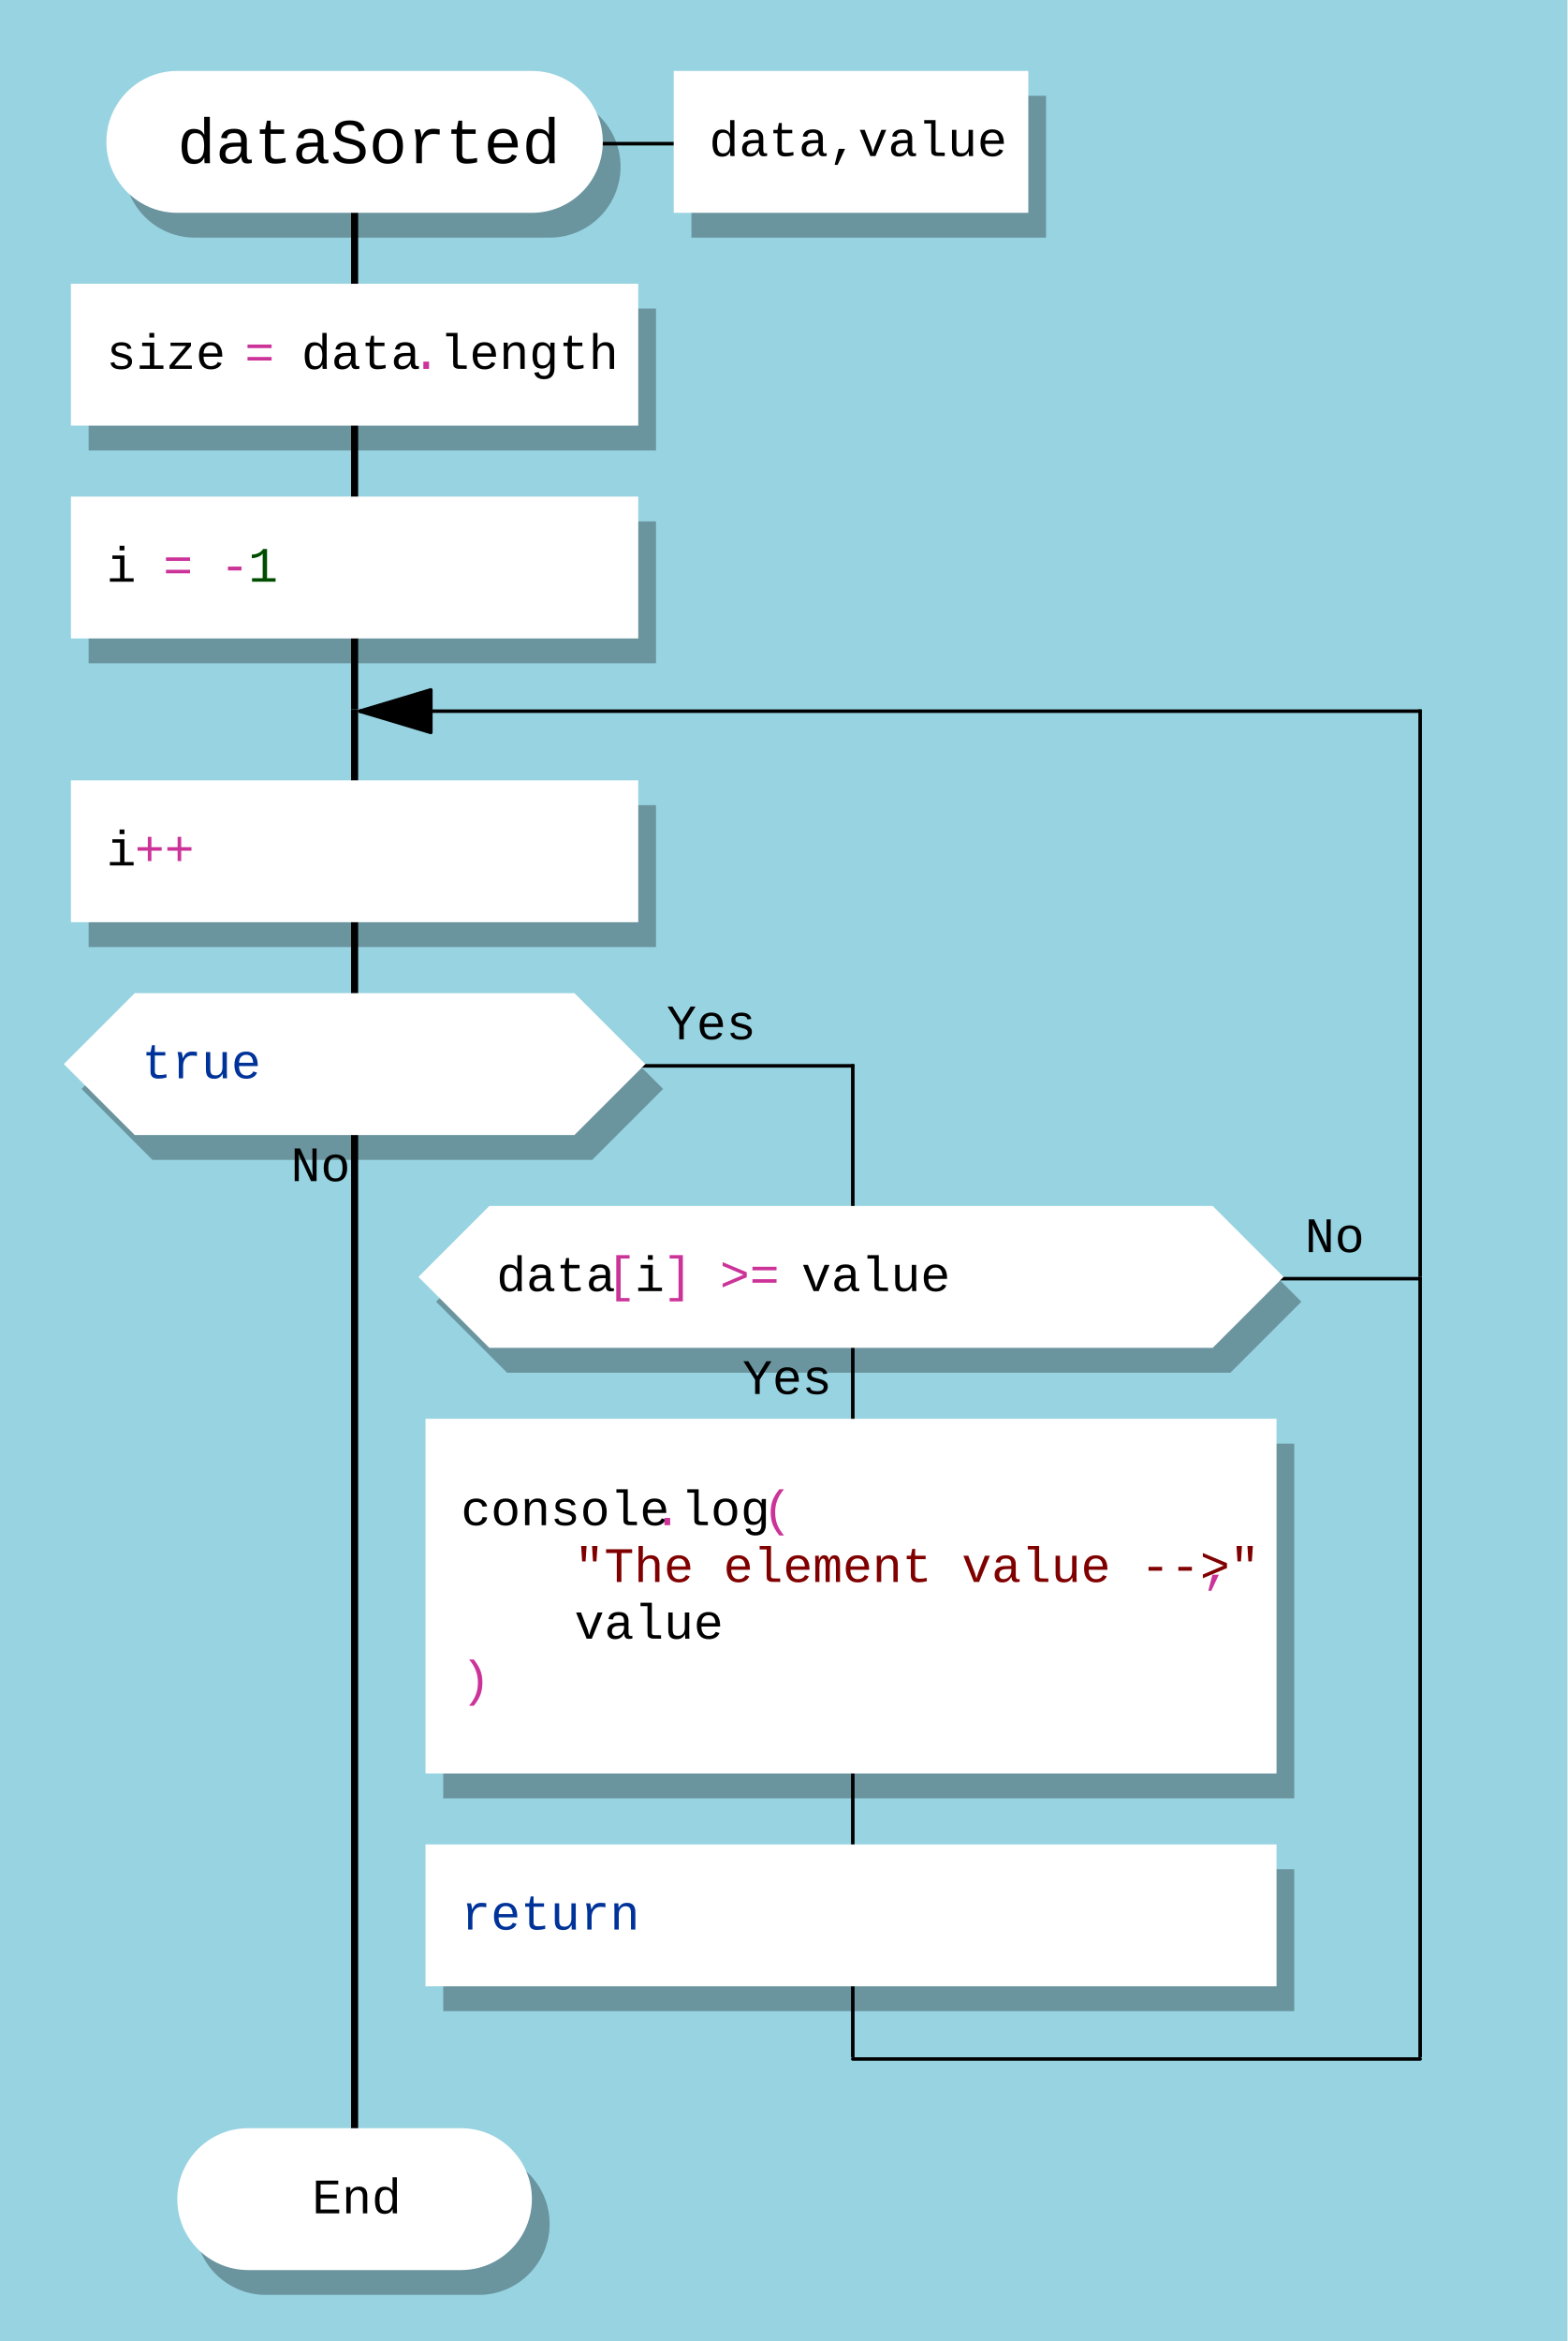
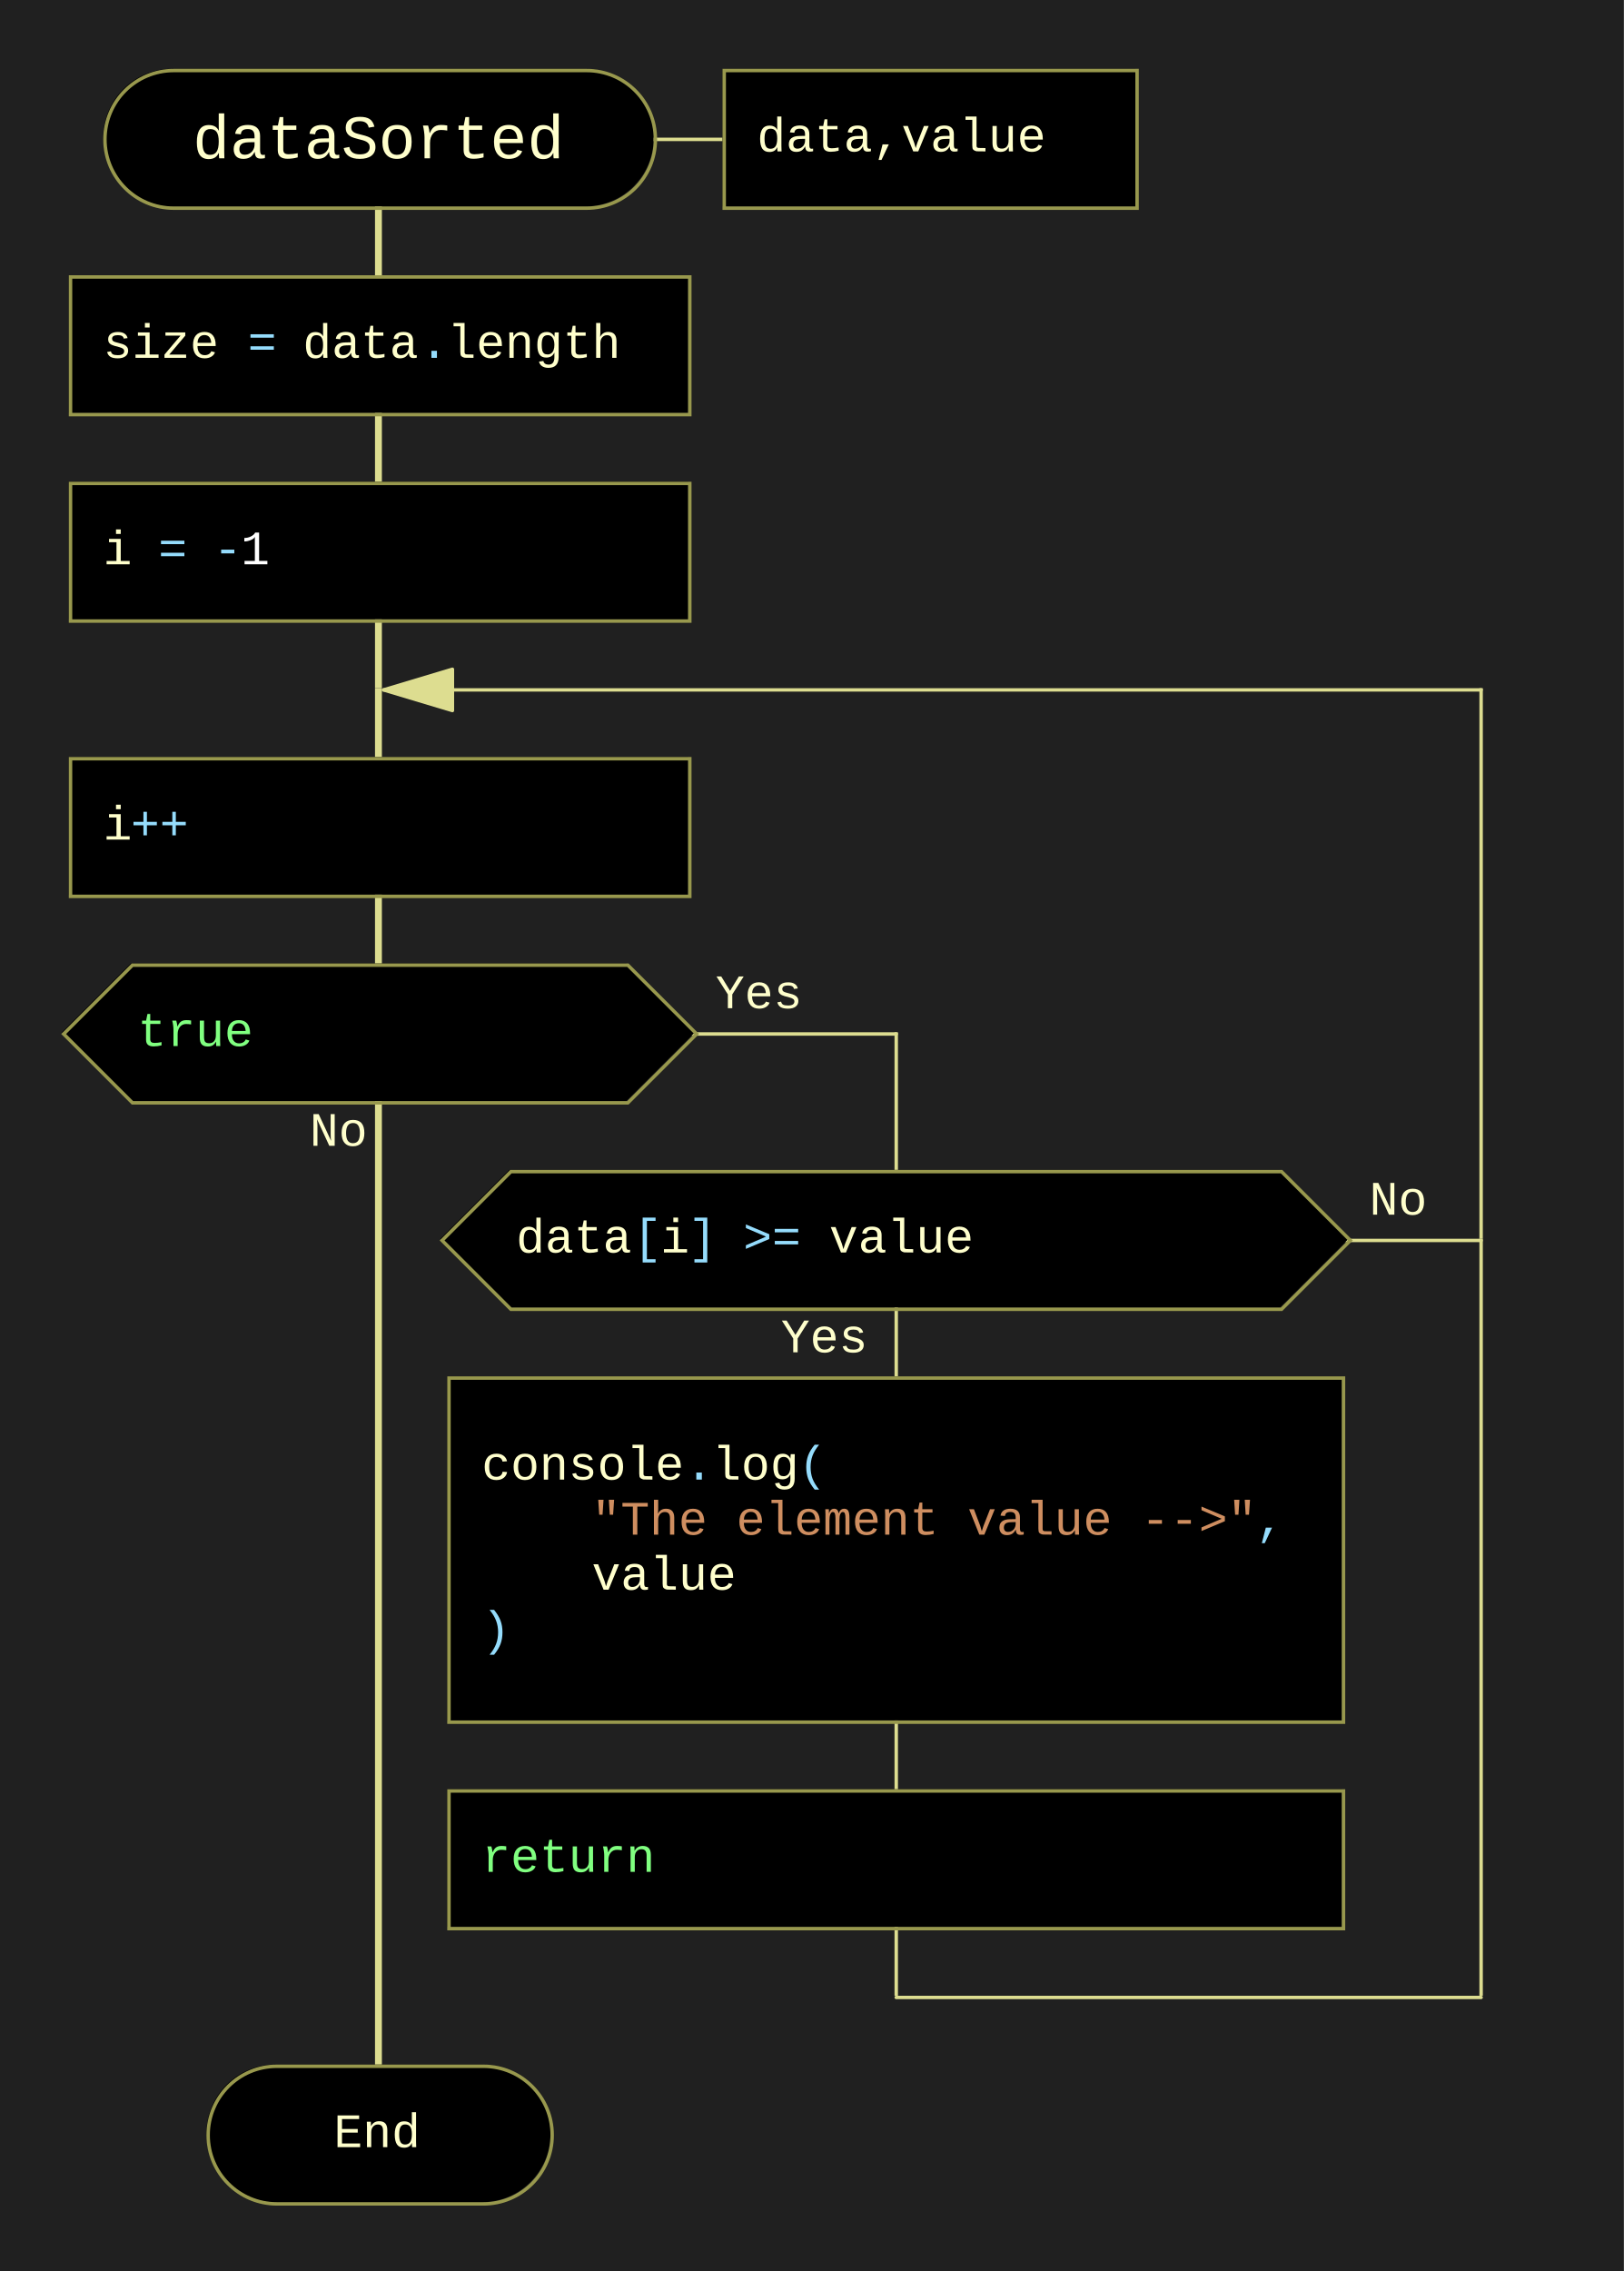
- <svg xmlns="http://www.w3.org/2000/svg" version="1.1" width="442" height="660">
+ <svg xmlns="http://www.w3.org/2000/svg" version="1.1" width="472" height="660">
  <defs />
  <g>
-     <rect fill="#97D3E1" stroke="none" x="0" y="0" width="442" height="660" />
-     <g transform="scale(1,1) translate(100,40)">
-       <rect fill="#000000" stroke="none" x="-1" y="0" width="2" height="60" />
-       <rect fill="#000000" stroke="none" x="-1" y="60" width="2" height="60" />
-       <rect fill="#000000" stroke="none" x="-1" y="120" width="2" height="40" />
-       <path fill="none" stroke="#000000" paint-order="fill stroke markers" d=" M 1.5 160.5 L 300.5 160.5" stroke-linecap="round" stroke-miterlimit="10" />
+     <rect fill="#202020" stroke="none" x="0" y="0" width="472" height="660" />
+     <g transform="scale(1,1) translate(110,40)">
+       <rect fill="#dddd90" stroke="none" x="-1" y="0" width="2" height="60" />
+       <rect fill="#dddd90" stroke="none" x="-1" y="60" width="2" height="60" />
+       <rect fill="#dddd90" stroke="none" x="-1" y="120" width="2" height="40" />
+       <path fill="none" stroke="#dddd90" paint-order="fill stroke markers" d=" M 1.5 160.5 L 320.5 160.5" stroke-linecap="round" stroke-miterlimit="10" />
      <g transform="translate(1.5,160.5) rotate(180,0,0)">
-         <path fill="#000000" stroke="#000000" paint-order="fill stroke markers" d=" M -20 -6 L 0 0 L -20 6 Z" stroke-linecap="round" stroke-linejoin="round" stroke-miterlimit="10" />
+         <path fill="#dddd90" stroke="#dddd90" paint-order="fill stroke markers" d=" M -20 -6 L 0 0 L -20 6 Z" stroke-linecap="round" stroke-linejoin="round" stroke-miterlimit="10" />
      </g>
-       <g transform="translate(300.5,160.5) rotate(0,0,0)" />
-       <rect fill="#000000" stroke="none" x="-1" y="160" width="2" height="40" />
-       <rect fill="#000000" stroke="none" x="-1" y="200" width="2" height="60" />
-       <path fill="none" stroke="#000000" paint-order="fill stroke markers" d=" M 0.5 260.5 L 140.5 260.5" stroke-linecap="round" stroke-miterlimit="10" />
-       <rect fill="#000000" stroke="none" x="140" y="260" width="1" height="60" />
-       <rect fill="#000000" stroke="none" x="140" y="320" width="1" height="90" />
-       <rect fill="#000000" stroke="none" x="140" y="410" width="1" height="90" />
-       <rect fill="#000000" stroke="none" x="140" y="500" width="1" height="40" />
-       <path fill="none" stroke="#000000" paint-order="fill stroke markers" d=" M 140.5 540.5 L 300.5 540.5" stroke-linecap="round" stroke-miterlimit="10" />
-       <rect fill="#000000" stroke="none" x="300" y="320" width="1" height="220" />
-       <rect fill="#000000" stroke="none" x="300" y="160" width="1" height="160" />
-       <path fill="none" stroke="#000000" paint-order="fill stroke markers" d=" M 140.5 320.5 L 300.5 320.5" stroke-linecap="round" stroke-miterlimit="10" />
-       <path fill="none" stroke="#000000" paint-order="fill stroke markers" d=" M 0.5 0.5 L 140.5 0.5" stroke-linecap="round" stroke-miterlimit="10" />
-       <rect fill="#000000" stroke="none" x="-1" y="260" width="2" height="320" />
-       <path fill="rgb(0,0,0)" stroke="none" paint-order="stroke fill markers" d=" M -25 607 A 20 20 0 0 1 -25 567 L 35 567 L 35 567 A 20 20 0 0 1 35 607 Z" fill-opacity="0.3" />
-       <path fill="#ffffff" stroke="none" paint-order="stroke fill markers" d=" M -30 600 A 20 20 0 0 1 -30 560 L 30 560 L 30 560 A 20 20 0 0 1 30 600 Z" />
-       <text fill="#000000" stroke="none" font-family="Consolas, Monaco, Cousine" font-size="14px" font-style="normal" font-weight="normal" text-decoration="normal" x="-12" y="584" text-anchor="start" dominant-baseline="alphabetic">End</text>
-       <rect fill="rgb(0,0,0)" stroke="none" x="-75" y="47" width="160" height="40" fill-opacity="0.3" />
-       <rect fill="#ffffff" stroke="none" x="-80" y="40" width="160" height="40" />
-       <text fill="#000000" stroke="none" font-family="Consolas, Monaco, Cousine" font-size="14px" font-style="normal" font-weight="normal" text-decoration="normal" x="-70" y="64" text-anchor="start" dominant-baseline="alphabetic">size</text>
-       <text fill="#cc3399" stroke="none" font-family="Consolas, Monaco, Cousine" font-size="14px" font-style="normal" font-weight="normal" text-decoration="normal" x="-31" y="64" text-anchor="start" dominant-baseline="alphabetic">=</text>
-       <text fill="#000000" stroke="none" font-family="Consolas, Monaco, Cousine" font-size="14px" font-style="normal" font-weight="normal" text-decoration="normal" x="-15" y="64" text-anchor="start" dominant-baseline="alphabetic">data</text>
-       <text fill="#cc3399" stroke="none" font-family="Consolas, Monaco, Cousine" font-size="14px" font-style="normal" font-weight="normal" text-decoration="normal" x="16" y="64" text-anchor="start" dominant-baseline="alphabetic">.</text>
-       <text fill="#000000" stroke="none" font-family="Consolas, Monaco, Cousine" font-size="14px" font-style="normal" font-weight="normal" text-decoration="normal" x="24" y="64" text-anchor="start" dominant-baseline="alphabetic">length</text>
-       <rect fill="rgb(0,0,0)" stroke="none" x="-75" y="107" width="160" height="40" fill-opacity="0.3" />
-       <rect fill="#ffffff" stroke="none" x="-80" y="100" width="160" height="40" />
-       <text fill="#000000" stroke="none" font-family="Consolas, Monaco, Cousine" font-size="14px" font-style="normal" font-weight="normal" text-decoration="normal" x="-70" y="124" text-anchor="start" dominant-baseline="alphabetic">i</text>
-       <text fill="#cc3399" stroke="none" font-family="Consolas, Monaco, Cousine" font-size="14px" font-style="normal" font-weight="normal" text-decoration="normal" x="-54" y="124" text-anchor="start" dominant-baseline="alphabetic">=</text>
-       <text fill="#cc3399" stroke="none" font-family="Consolas, Monaco, Cousine" font-size="14px" font-style="normal" font-weight="normal" text-decoration="normal" x="-38" y="124" text-anchor="start" dominant-baseline="alphabetic">-</text>
-       <text fill="#004d00" stroke="none" font-family="Consolas, Monaco, Cousine" font-size="14px" font-style="normal" font-weight="normal" text-decoration="normal" x="-30" y="124" text-anchor="start" dominant-baseline="alphabetic">1</text>
-       <path fill="rgb(0,0,0)" stroke="none" paint-order="stroke fill markers" d=" M -77 267 L -57 247 L 67 247 L 87 267 L 67 287 L -57 287 Z" fill-opacity="0.3" />
-       <path fill="#ffffff" stroke="none" paint-order="stroke fill markers" d=" M -82 260 L -62 240 L 62 240 L 82 260 L 62 280 L -62 280 Z" />
-       <text fill="#003399" stroke="none" font-family="Consolas, Monaco, Cousine" font-size="14px" font-style="normal" font-weight="normal" text-decoration="normal" x="-60" y="264" text-anchor="start" dominant-baseline="alphabetic">true</text>
-       <text fill="#000000" stroke="none" font-family="Consolas, Monaco, Cousine" font-size="14px" font-style="normal" font-weight="normal" text-decoration="normal" x="-18" y="293" text-anchor="start" dominant-baseline="alphabetic">No</text>
-       <text fill="#000000" stroke="none" font-family="Consolas, Monaco, Cousine" font-size="14px" font-style="normal" font-weight="normal" text-decoration="normal" x="88" y="253" text-anchor="start" dominant-baseline="alphabetic">Yes</text>
-       <path fill="rgb(0,0,0)" stroke="none" paint-order="stroke fill markers" d=" M 23 327 L 43 307 L 247 307 L 267 327 L 247 347 L 43 347 Z" fill-opacity="0.3" />
-       <path fill="#ffffff" stroke="none" paint-order="stroke fill markers" d=" M 18 320 L 38 300 L 242 300 L 262 320 L 242 340 L 38 340 Z" />
-       <text fill="#000000" stroke="none" font-family="Consolas, Monaco, Cousine" font-size="14px" font-style="normal" font-weight="normal" text-decoration="normal" x="40" y="324" text-anchor="start" dominant-baseline="alphabetic">data</text>
-       <text fill="#cc3399" stroke="none" font-family="Consolas, Monaco, Cousine" font-size="14px" font-style="normal" font-weight="normal" text-decoration="normal" x="71" y="324" text-anchor="start" dominant-baseline="alphabetic">[</text>
-       <text fill="#000000" stroke="none" font-family="Consolas, Monaco, Cousine" font-size="14px" font-style="normal" font-weight="normal" text-decoration="normal" x="79" y="324" text-anchor="start" dominant-baseline="alphabetic">i</text>
-       <text fill="#cc3399" stroke="none" font-family="Consolas, Monaco, Cousine" font-size="14px" font-style="normal" font-weight="normal" text-decoration="normal" x="87" y="324" text-anchor="start" dominant-baseline="alphabetic">]</text>
-       <text fill="#cc3399" stroke="none" font-family="Consolas, Monaco, Cousine" font-size="14px" font-style="normal" font-weight="normal" text-decoration="normal" x="103" y="324" text-anchor="start" dominant-baseline="alphabetic">&gt;=</text>
-       <text fill="#000000" stroke="none" font-family="Consolas, Monaco, Cousine" font-size="14px" font-style="normal" font-weight="normal" text-decoration="normal" x="126" y="324" text-anchor="start" dominant-baseline="alphabetic">value</text>
-       <text fill="#000000" stroke="none" font-family="Consolas, Monaco, Cousine" font-size="14px" font-style="normal" font-weight="normal" text-decoration="normal" x="109.4" y="353" text-anchor="start" dominant-baseline="alphabetic">Yes</text>
-       <text fill="#000000" stroke="none" font-family="Consolas, Monaco, Cousine" font-size="14px" font-style="normal" font-weight="normal" text-decoration="normal" x="268" y="313" text-anchor="start" dominant-baseline="alphabetic">No</text>
-       <rect fill="rgb(0,0,0)" stroke="none" x="25" y="367" width="240" height="100" fill-opacity="0.3" />
-       <rect fill="#ffffff" stroke="none" x="20" y="360" width="240" height="100" />
-       <text fill="#000000" stroke="none" font-family="Consolas, Monaco, Cousine" font-size="14px" font-style="normal" font-weight="normal" text-decoration="normal" x="30" y="390" text-anchor="start" dominant-baseline="alphabetic">console</text>
-       <text fill="#cc3399" stroke="none" font-family="Consolas, Monaco, Cousine" font-size="14px" font-style="normal" font-weight="normal" text-decoration="normal" x="84" y="390" text-anchor="start" dominant-baseline="alphabetic">.</text>
-       <text fill="#000000" stroke="none" font-family="Consolas, Monaco, Cousine" font-size="14px" font-style="normal" font-weight="normal" text-decoration="normal" x="92" y="390" text-anchor="start" dominant-baseline="alphabetic">log</text>
-       <text fill="#cc3399" stroke="none" font-family="Consolas, Monaco, Cousine" font-size="14px" font-style="normal" font-weight="normal" text-decoration="normal" x="115" y="390" text-anchor="start" dominant-baseline="alphabetic">(</text>
-       <text fill="#800000" stroke="none" font-family="Consolas, Monaco, Cousine" font-size="14px" font-style="normal" font-weight="normal" text-decoration="normal" x="62" y="406" text-anchor="start" dominant-baseline="alphabetic">"The element value --&gt;"</text>
-       <text fill="#cc3399" stroke="none" font-family="Consolas, Monaco, Cousine" font-size="14px" font-style="normal" font-weight="normal" text-decoration="normal" x="239" y="406" text-anchor="start" dominant-baseline="alphabetic">,</text>
-       <text fill="#000000" stroke="none" font-family="Consolas, Monaco, Cousine" font-size="14px" font-style="normal" font-weight="normal" text-decoration="normal" x="62" y="422" text-anchor="start" dominant-baseline="alphabetic">value</text>
-       <text fill="#cc3399" stroke="none" font-family="Consolas, Monaco, Cousine" font-size="14px" font-style="normal" font-weight="normal" text-decoration="normal" x="30" y="438" text-anchor="start" dominant-baseline="alphabetic">)</text>
-       <rect fill="rgb(0,0,0)" stroke="none" x="-75" y="187" width="160" height="40" fill-opacity="0.3" />
-       <rect fill="#ffffff" stroke="none" x="-80" y="180" width="160" height="40" />
-       <text fill="#000000" stroke="none" font-family="Consolas, Monaco, Cousine" font-size="14px" font-style="normal" font-weight="normal" text-decoration="normal" x="-70" y="204" text-anchor="start" dominant-baseline="alphabetic">i</text>
-       <text fill="#cc3399" stroke="none" font-family="Consolas, Monaco, Cousine" font-size="14px" font-style="normal" font-weight="normal" text-decoration="normal" x="-62" y="204" text-anchor="start" dominant-baseline="alphabetic">++</text>
-       <rect fill="rgb(0,0,0)" stroke="none" x="25" y="487" width="240" height="40" fill-opacity="0.3" />
-       <rect fill="#ffffff" stroke="none" x="20" y="480" width="240" height="40" />
-       <text fill="#003399" stroke="none" font-family="Consolas, Monaco, Cousine" font-size="14px" font-style="normal" font-weight="normal" text-decoration="normal" x="30" y="504" text-anchor="start" dominant-baseline="alphabetic">return</text>
-       <path fill="rgb(0,0,0)" stroke="none" paint-order="stroke fill markers" d=" M -45 27 A 20 20 0 0 1 -45 -13 L 55 -13 L 55 -13 A 20 20 0 0 1 55 27 Z" fill-opacity="0.3" />
-       <path fill="#ffffff" stroke="none" paint-order="stroke fill markers" d=" M -50 20 A 20 20 0 0 1 -50 -20 L 50 -20 L 50 -20 A 20 20 0 0 1 50 20 Z" />
-       <text fill="#000000" stroke="none" font-family="Consolas, Monaco, Cousine" font-size="18px" font-style="normal" font-weight="normal" text-decoration="normal" x="-50" y="6" text-anchor="start" dominant-baseline="alphabetic">dataSorted</text>
-       <rect fill="rgb(0,0,0)" stroke="none" x="95" y="-13" width="100" height="40" fill-opacity="0.3" />
-       <rect fill="#ffffff" stroke="none" x="90" y="-20" width="100" height="40" />
-       <text fill="#000000" stroke="none" font-family="Consolas, Monaco, Cousine" font-size="14px" font-style="normal" font-weight="normal" text-decoration="normal" x="100" y="4" text-anchor="start" dominant-baseline="alphabetic">data,value</text>
+       <g transform="translate(320.5,160.5) rotate(0,0,0)" />
+       <rect fill="#dddd90" stroke="none" x="-1" y="160" width="2" height="40" />
+       <rect fill="#dddd90" stroke="none" x="-1" y="200" width="2" height="60" />
+       <path fill="none" stroke="#dddd90" paint-order="fill stroke markers" d=" M 0.5 260.5 L 150.5 260.5" stroke-linecap="round" stroke-miterlimit="10" />
+       <rect fill="#dddd90" stroke="none" x="150" y="260" width="1" height="60" />
+       <rect fill="#dddd90" stroke="none" x="150" y="320" width="1" height="90" />
+       <rect fill="#dddd90" stroke="none" x="150" y="410" width="1" height="90" />
+       <rect fill="#dddd90" stroke="none" x="150" y="500" width="1" height="40" />
+       <path fill="none" stroke="#dddd90" paint-order="fill stroke markers" d=" M 150.5 540.5 L 320.5 540.5" stroke-linecap="round" stroke-miterlimit="10" />
+       <rect fill="#dddd90" stroke="none" x="320" y="320" width="1" height="220" />
+       <rect fill="#dddd90" stroke="none" x="320" y="160" width="1" height="160" />
+       <path fill="none" stroke="#dddd90" paint-order="fill stroke markers" d=" M 150.5 320.5 L 320.5 320.5" stroke-linecap="round" stroke-miterlimit="10" />
+       <path fill="none" stroke="#dddd90" paint-order="fill stroke markers" d=" M 0.5 0.5 L 160.5 0.5" stroke-linecap="round" stroke-miterlimit="10" />
+       <rect fill="#dddd90" stroke="none" x="-1" y="260" width="2" height="320" />
+       <path fill="#000000" stroke="none" paint-order="stroke fill markers" d=" M -30 600 A 20 20 0 0 1 -30 560 L 30 560 L 30 560 A 20 20 0 0 1 30 600 Z" />
+       <path fill="none" stroke="#98984D" paint-order="fill stroke markers" d=" M -29.5 600.5 A 20 20 0 0 1 -29.5 560.5 L 30.5 560.5 L 30.5 560.5 A 20 20 0 0 1 30.5 600.5 Z" stroke-linecap="round" stroke-miterlimit="10" />
+       <text fill="#ffffcc" stroke="none" font-family="Consolas, Monaco, Cousine" font-size="14px" font-style="normal" font-weight="normal" text-decoration="normal" x="-13" y="584" text-anchor="start" dominant-baseline="alphabetic">End</text>
+       <rect fill="#000000" stroke="none" x="-90" y="40" width="180" height="40" />
+       <rect fill="none" stroke="#98984D" x="-89.5" y="40.5" width="180" height="40" stroke-linecap="round" stroke-miterlimit="10" />
+       <text fill="#ffffcc" stroke="none" font-family="Consolas, Monaco, Cousine" font-size="14px" font-style="normal" font-weight="normal" text-decoration="normal" x="-80" y="64" text-anchor="start" dominant-baseline="alphabetic">size</text>
+       <text fill="#95DCFC" stroke="none" font-family="Consolas, Monaco, Cousine" font-size="14px" font-style="normal" font-weight="normal" text-decoration="normal" x="-38" y="64" text-anchor="start" dominant-baseline="alphabetic">=</text>
+       <text fill="#ffffcc" stroke="none" font-family="Consolas, Monaco, Cousine" font-size="14px" font-style="normal" font-weight="normal" text-decoration="normal" x="-22" y="64" text-anchor="start" dominant-baseline="alphabetic">data</text>
+       <text fill="#95DCFC" stroke="none" font-family="Consolas, Monaco, Cousine" font-size="14px" font-style="normal" font-weight="normal" text-decoration="normal" x="12" y="64" text-anchor="start" dominant-baseline="alphabetic">.</text>
+       <text fill="#ffffcc" stroke="none" font-family="Consolas, Monaco, Cousine" font-size="14px" font-style="normal" font-weight="normal" text-decoration="normal" x="20" y="64" text-anchor="start" dominant-baseline="alphabetic">length</text>
+       <rect fill="#000000" stroke="none" x="-90" y="100" width="180" height="40" />
+       <rect fill="none" stroke="#98984D" x="-89.5" y="100.5" width="180" height="40" stroke-linecap="round" stroke-miterlimit="10" />
+       <text fill="#ffffcc" stroke="none" font-family="Consolas, Monaco, Cousine" font-size="14px" font-style="normal" font-weight="normal" text-decoration="normal" x="-80" y="124" text-anchor="start" dominant-baseline="alphabetic">i</text>
+       <text fill="#95DCFC" stroke="none" font-family="Consolas, Monaco, Cousine" font-size="14px" font-style="normal" font-weight="normal" text-decoration="normal" x="-64" y="124" text-anchor="start" dominant-baseline="alphabetic">=</text>
+       <text fill="#95DCFC" stroke="none" font-family="Consolas, Monaco, Cousine" font-size="14px" font-style="normal" font-weight="normal" text-decoration="normal" x="-48" y="124" text-anchor="start" dominant-baseline="alphabetic">-</text>
+       <text fill="#ffffff" stroke="none" font-family="Consolas, Monaco, Cousine" font-size="14px" font-style="normal" font-weight="normal" text-decoration="normal" x="-40" y="124" text-anchor="start" dominant-baseline="alphabetic">1</text>
+       <path fill="#000000" stroke="none" paint-order="stroke fill markers" d=" M -92 260 L -72 240 L 72 240 L 92 260 L 72 280 L -72 280 Z" />
+       <path fill="none" stroke="#98984D" paint-order="fill stroke markers" d=" M -91.5 260.5 L -71.5 240.5 L 72.5 240.5 L 92.5 260.5 L 72.5 280.5 L -71.5 280.5 Z" stroke-linecap="round" stroke-miterlimit="10" />
+       <text fill="#80ff80" stroke="none" font-family="Consolas, Monaco, Cousine" font-size="14px" font-style="normal" font-weight="normal" text-decoration="normal" x="-70" y="264" text-anchor="start" dominant-baseline="alphabetic">true</text>
+       <text fill="#ffffcc" stroke="none" font-family="Consolas, Monaco, Cousine" font-size="14px" font-style="normal" font-weight="normal" text-decoration="normal" x="-20" y="293" text-anchor="start" dominant-baseline="alphabetic">No</text>
+       <text fill="#ffffcc" stroke="none" font-family="Consolas, Monaco, Cousine" font-size="14px" font-style="normal" font-weight="normal" text-decoration="normal" x="98" y="253" text-anchor="start" dominant-baseline="alphabetic">Yes</text>
+       <path fill="#000000" stroke="none" paint-order="stroke fill markers" d=" M 18 320 L 38 300 L 262 300 L 282 320 L 262 340 L 38 340 Z" />
+       <path fill="none" stroke="#98984D" paint-order="fill stroke markers" d=" M 18.5 320.5 L 38.5 300.5 L 262.5 300.5 L 282.5 320.5 L 262.5 340.5 L 38.5 340.5 Z" stroke-linecap="round" stroke-miterlimit="10" />
+       <text fill="#ffffcc" stroke="none" font-family="Consolas, Monaco, Cousine" font-size="14px" font-style="normal" font-weight="normal" text-decoration="normal" x="40" y="324" text-anchor="start" dominant-baseline="alphabetic">data</text>
+       <text fill="#95DCFC" stroke="none" font-family="Consolas, Monaco, Cousine" font-size="14px" font-style="normal" font-weight="normal" text-decoration="normal" x="74" y="324" text-anchor="start" dominant-baseline="alphabetic">[</text>
+       <text fill="#ffffcc" stroke="none" font-family="Consolas, Monaco, Cousine" font-size="14px" font-style="normal" font-weight="normal" text-decoration="normal" x="82" y="324" text-anchor="start" dominant-baseline="alphabetic">i</text>
+       <text fill="#95DCFC" stroke="none" font-family="Consolas, Monaco, Cousine" font-size="14px" font-style="normal" font-weight="normal" text-decoration="normal" x="90" y="324" text-anchor="start" dominant-baseline="alphabetic">]</text>
+       <text fill="#95DCFC" stroke="none" font-family="Consolas, Monaco, Cousine" font-size="14px" font-style="normal" font-weight="normal" text-decoration="normal" x="106" y="324" text-anchor="start" dominant-baseline="alphabetic">&gt;=</text>
+       <text fill="#ffffcc" stroke="none" font-family="Consolas, Monaco, Cousine" font-size="14px" font-style="normal" font-weight="normal" text-decoration="normal" x="131" y="324" text-anchor="start" dominant-baseline="alphabetic">value</text>
+       <text fill="#ffffcc" stroke="none" font-family="Consolas, Monaco, Cousine" font-size="14px" font-style="normal" font-weight="normal" text-decoration="normal" x="117" y="353" text-anchor="start" dominant-baseline="alphabetic">Yes</text>
+       <text fill="#ffffcc" stroke="none" font-family="Consolas, Monaco, Cousine" font-size="14px" font-style="normal" font-weight="normal" text-decoration="normal" x="288" y="313" text-anchor="start" dominant-baseline="alphabetic">No</text>
+       <rect fill="#000000" stroke="none" x="20" y="360" width="260" height="100" />
+       <rect fill="none" stroke="#98984D" x="20.5" y="360.5" width="260" height="100" stroke-linecap="round" stroke-miterlimit="10" />
+       <text fill="#ffffcc" stroke="none" font-family="Consolas, Monaco, Cousine" font-size="14px" font-style="normal" font-weight="normal" text-decoration="normal" x="30" y="390" text-anchor="start" dominant-baseline="alphabetic">console</text>
+       <text fill="#95DCFC" stroke="none" font-family="Consolas, Monaco, Cousine" font-size="14px" font-style="normal" font-weight="normal" text-decoration="normal" x="89" y="390" text-anchor="start" dominant-baseline="alphabetic">.</text>
+       <text fill="#ffffcc" stroke="none" font-family="Consolas, Monaco, Cousine" font-size="14px" font-style="normal" font-weight="normal" text-decoration="normal" x="97" y="390" text-anchor="start" dominant-baseline="alphabetic">log</text>
+       <text fill="#95DCFC" stroke="none" font-family="Consolas, Monaco, Cousine" font-size="14px" font-style="normal" font-weight="normal" text-decoration="normal" x="122" y="390" text-anchor="start" dominant-baseline="alphabetic">(</text>
+       <text fill="#CF8E60" stroke="none" font-family="Consolas, Monaco, Cousine" font-size="14px" font-style="normal" font-weight="normal" text-decoration="normal" x="62" y="406" text-anchor="start" dominant-baseline="alphabetic">"The element value --&gt;"</text>
+       <text fill="#95DCFC" stroke="none" font-family="Consolas, Monaco, Cousine" font-size="14px" font-style="normal" font-weight="normal" text-decoration="normal" x="255" y="406" text-anchor="start" dominant-baseline="alphabetic">,</text>
+       <text fill="#ffffcc" stroke="none" font-family="Consolas, Monaco, Cousine" font-size="14px" font-style="normal" font-weight="normal" text-decoration="normal" x="62" y="422" text-anchor="start" dominant-baseline="alphabetic">value</text>
+       <text fill="#95DCFC" stroke="none" font-family="Consolas, Monaco, Cousine" font-size="14px" font-style="normal" font-weight="normal" text-decoration="normal" x="30" y="438" text-anchor="start" dominant-baseline="alphabetic">)</text>
+       <rect fill="#000000" stroke="none" x="-90" y="180" width="180" height="40" />
+       <rect fill="none" stroke="#98984D" x="-89.5" y="180.5" width="180" height="40" stroke-linecap="round" stroke-miterlimit="10" />
+       <text fill="#ffffcc" stroke="none" font-family="Consolas, Monaco, Cousine" font-size="14px" font-style="normal" font-weight="normal" text-decoration="normal" x="-80" y="204" text-anchor="start" dominant-baseline="alphabetic">i</text>
+       <text fill="#95DCFC" stroke="none" font-family="Consolas, Monaco, Cousine" font-size="14px" font-style="normal" font-weight="normal" text-decoration="normal" x="-72" y="204" text-anchor="start" dominant-baseline="alphabetic">++</text>
+       <rect fill="#000000" stroke="none" x="20" y="480" width="260" height="40" />
+       <rect fill="none" stroke="#98984D" x="20.5" y="480.5" width="260" height="40" stroke-linecap="round" stroke-miterlimit="10" />
+       <text fill="#80ff80" stroke="none" font-family="Consolas, Monaco, Cousine" font-size="14px" font-style="normal" font-weight="normal" text-decoration="normal" x="30" y="504" text-anchor="start" dominant-baseline="alphabetic">return</text>
+       <path fill="#000000" stroke="none" paint-order="stroke fill markers" d=" M -60 20 A 20 20 0 0 1 -60 -20 L 60 -20 L 60 -20 A 20 20 0 0 1 60 20 Z" />
+       <path fill="none" stroke="#98984D" paint-order="fill stroke markers" d=" M -59.5 20.5 A 20 20 0 0 1 -59.5 -19.5 L 60.5 -19.5 L 60.5 -19.5 A 20 20 0 0 1 60.5 20.5 Z" stroke-linecap="round" stroke-miterlimit="10" />
+       <text fill="#ffffcc" stroke="none" font-family="Consolas, Monaco, Cousine" font-size="18px" font-style="normal" font-weight="normal" text-decoration="normal" x="-54" y="6" text-anchor="start" dominant-baseline="alphabetic">dataSorted</text>
+       <rect fill="#000000" stroke="none" x="100" y="-20" width="120" height="40" />
+       <rect fill="none" stroke="#98984D" x="100.5" y="-19.5" width="120" height="40" stroke-linecap="round" stroke-miterlimit="10" />
+       <text fill="#ffffcc" stroke="none" font-family="Consolas, Monaco, Cousine" font-size="14px" font-style="normal" font-weight="normal" text-decoration="normal" x="110" y="4" text-anchor="start" dominant-baseline="alphabetic">data,value</text>
    </g>
  </g>
</svg>
